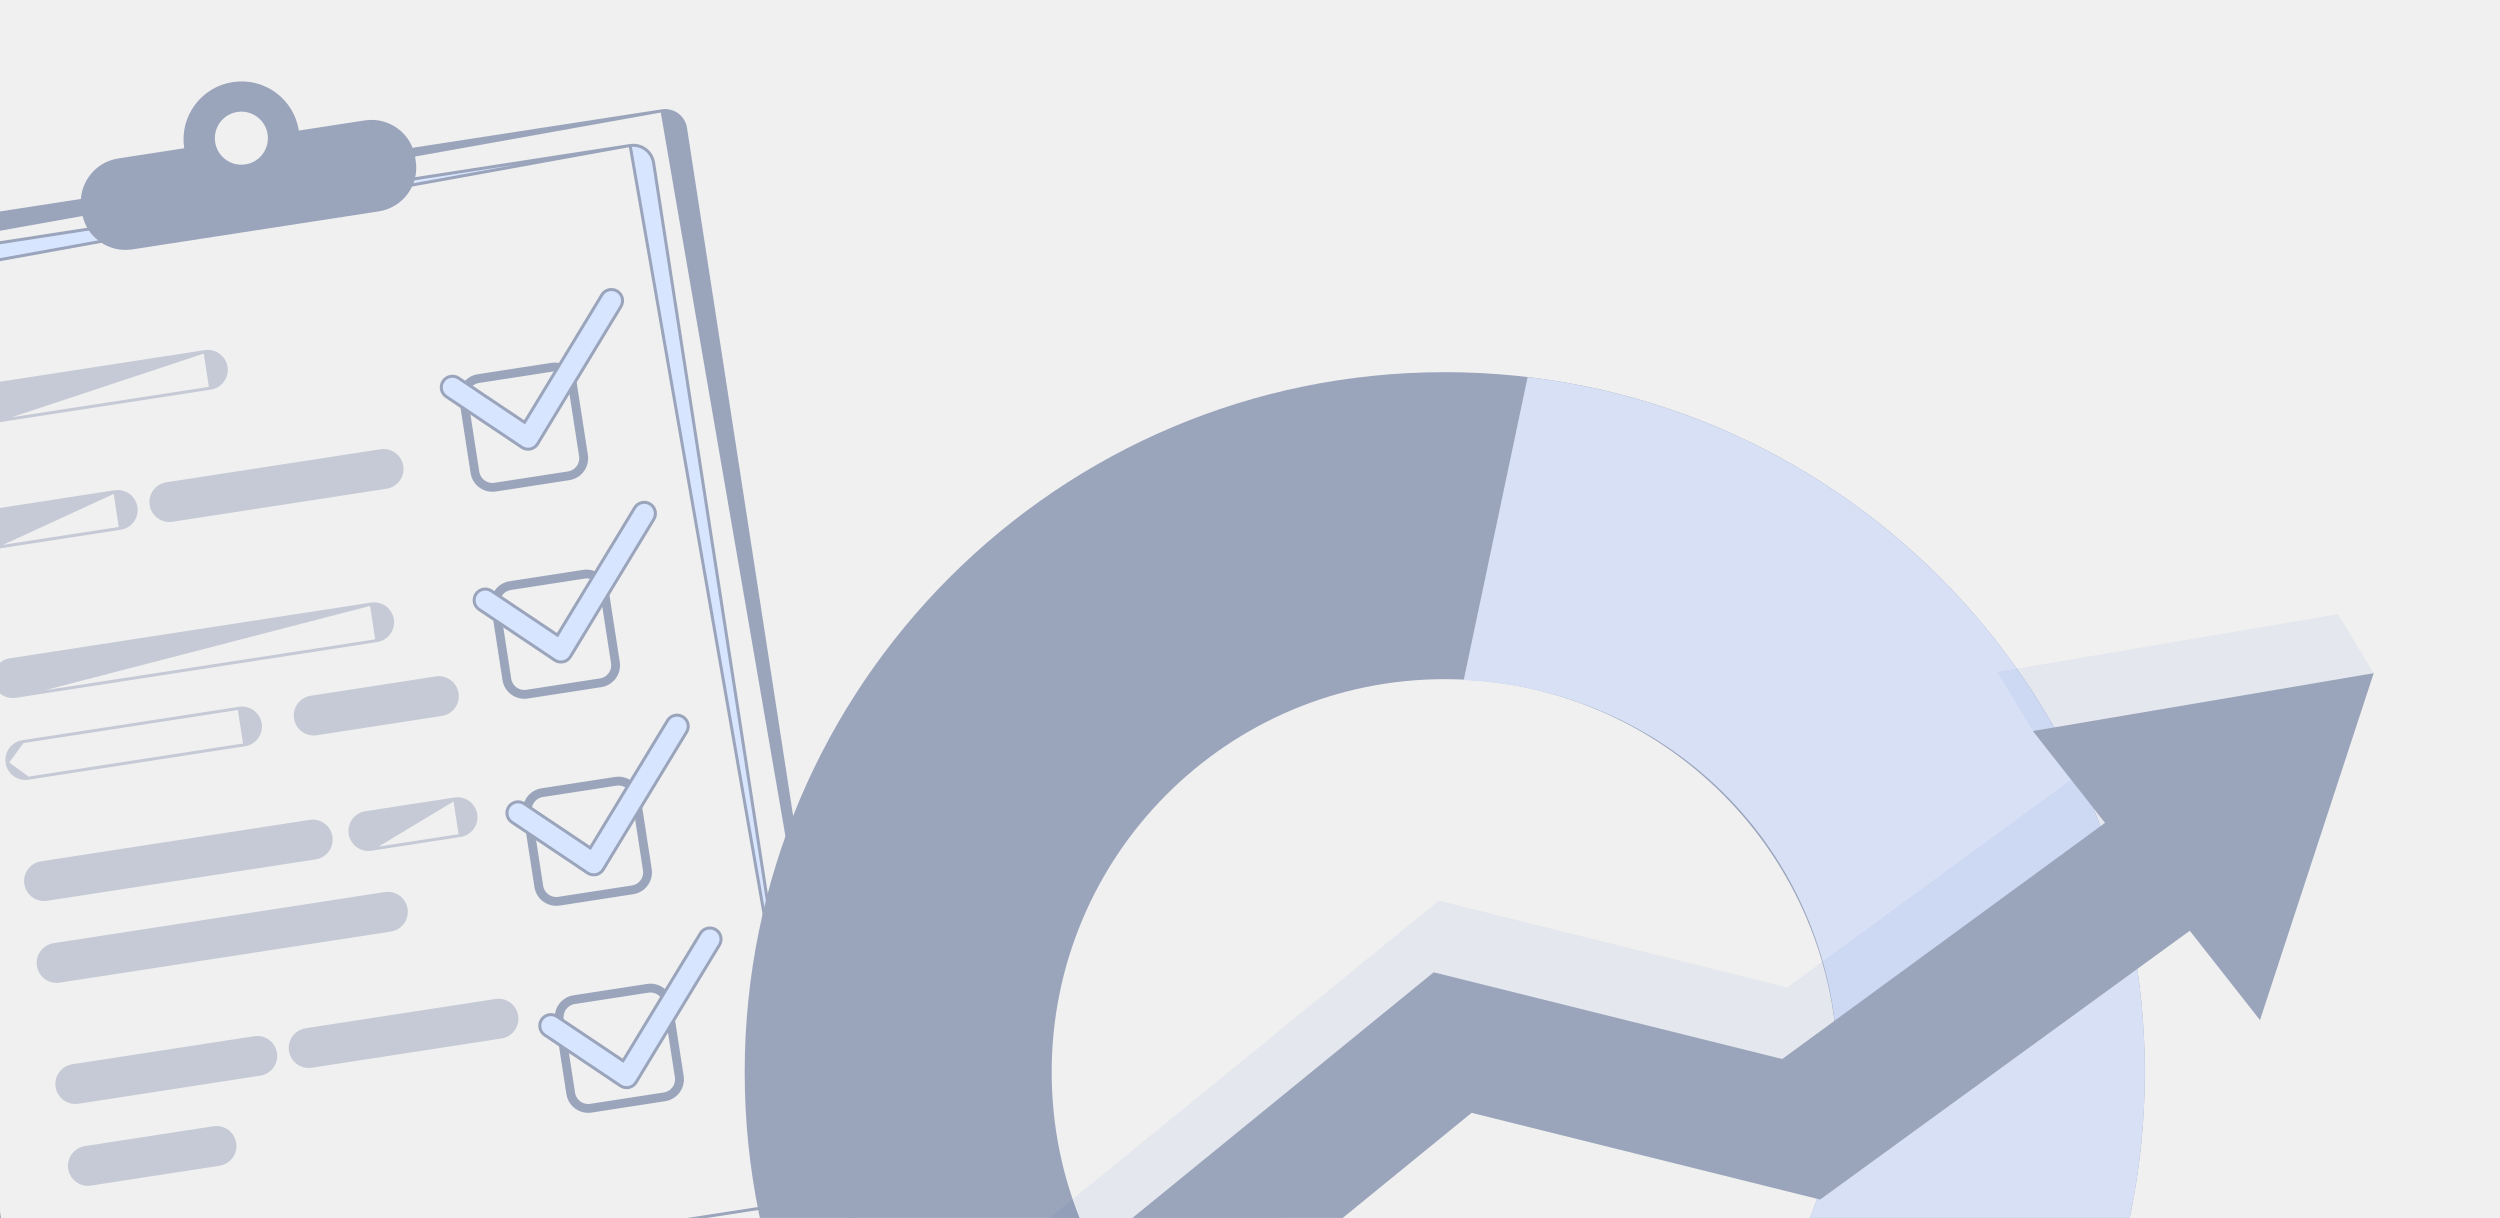
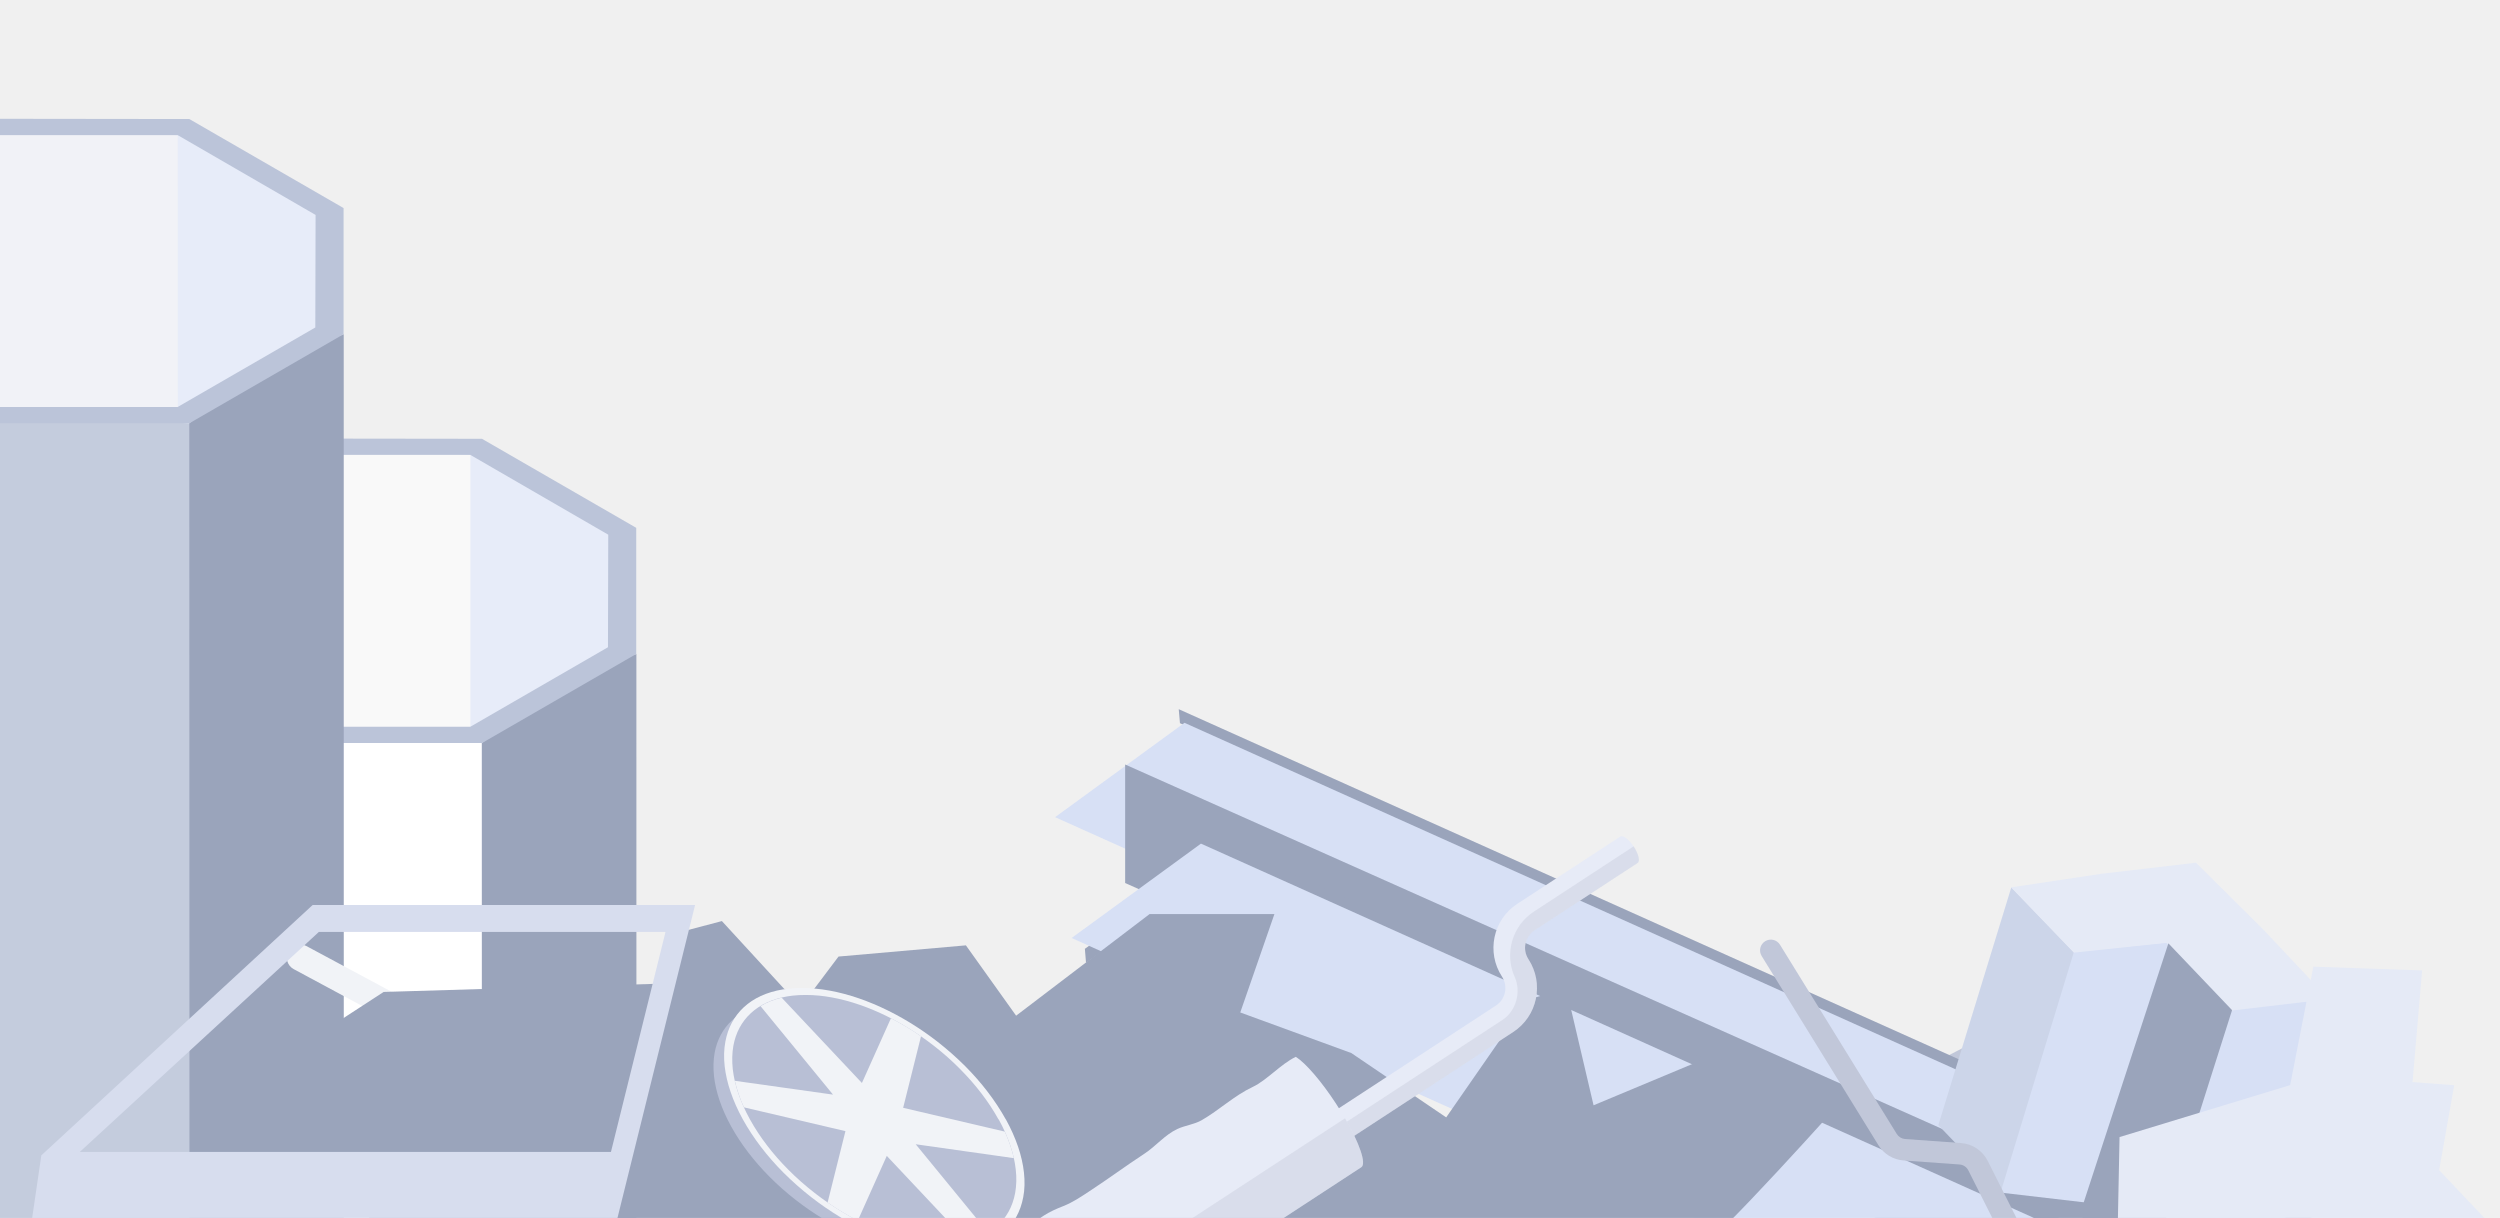
<svg xmlns="http://www.w3.org/2000/svg" width="936" height="456" viewBox="0 0 936 456" fill="none">
-   <g clip-path="url(#clip0_3169_2582)">
-     <path d="M322.407 474.249L256.646 47.929L256.646 47.928C255.987 43.732 252.053 40.852 247.857 41.493L322.407 474.249ZM322.407 474.249V474.266L322.414 474.309C323.056 478.506 320.175 482.438 315.98 483.08L315.979 483.08L5.215 531.019C5.215 531.019 5.214 531.019 5.214 531.019L322.407 474.249ZM-69.343 98.222L-3.575 524.583L-69.343 98.222ZM-69.343 98.222C-69.343 98.222 -69.343 98.221 -69.343 98.221M-69.343 98.222L-69.343 98.221M-69.343 98.221C-69.984 94.025 -67.104 90.091 -62.907 89.432C-62.907 89.432 -62.907 89.432 -62.907 89.432L247.856 41.493L-69.343 98.221Z" fill="#9AA4BB" stroke="#9AA4BB" stroke-width="1.135" />
-     <path d="M303.412 441.594L244.701 60.917L244.7 60.915C244.041 56.719 240.108 53.839 235.912 54.481L303.412 441.594ZM303.412 441.594V441.611L303.418 441.654C304.06 445.85 301.18 449.784 296.984 450.443L303.412 441.594ZM-54.023 107.004L4.695 487.741L-54.023 107.004ZM-54.023 107.004C-54.023 107.003 -54.023 107.003 -54.023 107.003M-54.023 107.004L-54.023 107.003M-54.023 107.003C-54.664 102.807 -51.784 98.873 -47.587 98.214C-47.587 98.214 -47.587 98.214 -47.587 98.214L235.911 54.481L-54.023 107.003ZM296.982 450.443L13.484 494.177C13.484 494.177 13.484 494.177 13.483 494.177L296.982 450.443Z" fill="#D8E5FE" stroke="#9AA4BB" stroke-width="1.135" />
-     <path d="M111.973 49.445L136.022 45.729V45.747L136.676 45.646C145.378 44.298 153.535 50.27 154.883 58.99L155.095 60.368L155.095 60.368C156.443 69.07 150.471 77.226 141.751 78.575L49.424 92.817L49.424 92.817C40.723 94.165 32.566 88.193 31.218 79.473C31.218 79.473 31.218 79.473 31.218 79.473L31.006 78.095L31.006 78.094C29.658 69.393 35.629 61.236 44.35 59.888L69.052 56.071L69.614 55.984L69.527 55.423C67.737 43.877 75.653 33.07 87.199 31.298L87.2 31.298C98.746 29.508 109.536 37.423 111.326 48.971L111.413 49.532L111.973 49.445ZM79.996 53.334C80.874 59.07 86.237 62.992 91.97 62.114C97.706 61.236 101.628 55.874 100.75 50.141C99.872 44.405 94.51 40.483 88.776 41.361C83.041 42.239 79.119 47.601 79.996 53.334Z" fill="#9AA4BB" stroke="#9AA4BB" stroke-width="1.135" />
-     <g opacity="0.5">
-       <path d="M-2.261 157.825L-2.26 157.825L78.845 145.315L-2.261 157.825ZM-2.261 157.825C-6.031 158.413 -9.56 155.818 -10.148 152.043C-10.735 148.274 -8.141 144.745 -4.367 144.157L-4.366 144.157L76.739 131.646L76.74 131.646M-2.261 157.825L76.74 131.646M76.74 131.646C80.51 131.059 84.038 133.654 84.627 137.428C85.214 141.197 82.62 144.726 78.846 145.315L76.74 131.646Z" fill="#9AA4BB" stroke="#9AA4BB" stroke-width="1.135" />
-       <path d="M-2.756 205.164L-2.755 205.164L45.113 197.778L-2.756 205.164ZM-2.756 205.164C-6.525 205.751 -10.054 203.156 -10.642 199.382C-11.23 195.612 -8.635 192.083 -4.86 191.495L43.007 184.109L43.008 184.109M-2.756 205.164L43.008 184.109M43.008 184.109C46.778 183.522 50.307 186.116 50.895 189.891C51.482 193.66 48.888 197.189 45.114 197.777L43.008 184.109Z" fill="#9AA4BB" stroke="#9AA4BB" stroke-width="1.135" />
-       <path d="M64.48 194.791L64.479 194.791C60.709 195.379 57.181 192.784 56.592 189.009C56.005 185.24 58.599 181.711 62.374 181.123C62.374 181.123 62.374 181.123 62.374 181.123L142.543 168.754L142.544 168.754C146.313 168.166 149.842 170.761 150.43 174.536C151.018 178.305 148.423 181.834 144.649 182.422C144.649 182.422 144.649 182.422 144.648 182.422L64.48 194.791Z" fill="#9AA4BB" stroke="#9AA4BB" stroke-width="1.135" />
-       <path d="M5.796 260.701L5.797 260.701L141.115 239.832L5.796 260.701ZM5.796 260.701C2.027 261.288 -1.502 258.693 -2.09 254.919C-2.678 251.149 -0.083 247.621 3.692 247.032L139.009 226.164L139.01 226.164M5.796 260.701L139.01 226.164M139.01 226.164C142.78 225.576 146.308 228.171 146.896 231.946C147.484 235.715 144.89 239.243 141.115 239.832L139.01 226.164Z" fill="#9AA4BB" stroke="#9AA4BB" stroke-width="1.135" />
-       <path d="M10.549 291.359L10.55 291.359L91.638 278.848L10.549 291.359ZM10.549 291.359C6.78 291.946 3.251 289.352 2.663 285.577M10.549 291.359L2.663 285.577M89.533 265.18L89.532 265.18L8.445 277.69L89.533 265.18ZM89.533 265.18C93.303 264.592 96.831 267.187 97.42 270.962C98.007 274.731 95.413 278.26 91.638 278.848L89.533 265.18ZM2.663 285.577C2.075 281.808 4.67 278.279 8.444 277.691L2.663 285.577Z" fill="#9AA4BB" stroke="#9AA4BB" stroke-width="1.135" />
-       <path d="M118.515 274.713L118.514 274.713C114.745 275.301 111.216 272.706 110.628 268.931C110.04 265.162 112.635 261.633 116.409 261.045C116.409 261.045 116.41 261.045 116.41 261.045L163.235 253.818L163.236 253.818C167.005 253.23 170.534 255.825 171.122 259.6C171.71 263.369 169.115 266.898 165.341 267.486C165.341 267.486 165.34 267.486 165.34 267.486L118.515 274.713Z" fill="#9AA4BB" stroke="#9AA4BB" stroke-width="1.135" />
-       <path d="M17.549 336.7L17.548 336.7C13.778 337.288 10.249 334.693 9.661 330.918C9.074 327.149 11.668 323.62 15.443 323.032C15.443 323.032 15.443 323.032 15.443 323.032L116.021 307.517L116.022 307.517C119.791 306.93 123.32 309.525 123.908 313.299C124.496 317.069 121.901 320.597 118.127 321.186C118.127 321.186 118.127 321.186 118.126 321.186L17.549 336.7Z" fill="#9AA4BB" stroke="#9AA4BB" stroke-width="1.135" />
-       <path d="M138.995 317.952L138.996 317.952L172.339 312.81L138.995 317.952ZM138.995 317.952C135.225 318.54 131.697 315.945 131.108 312.17C130.521 308.401 133.116 304.872 136.89 304.284L170.233 299.142L170.234 299.142M138.995 317.952L170.234 299.142M170.234 299.142C174.004 298.554 177.532 301.149 178.121 304.924C178.708 308.693 176.114 312.221 172.34 312.81L170.234 299.142Z" fill="#9AA4BB" stroke="#9AA4BB" stroke-width="1.135" />
-       <path d="M22.267 367.34L22.266 367.341C18.496 367.928 14.967 365.333 14.379 361.559C13.792 357.789 16.386 354.26 20.161 353.672L144.152 334.553L144.153 334.553C147.922 333.965 151.451 336.56 152.039 340.335C152.627 344.104 150.032 347.633 146.258 348.221C146.258 348.221 146.258 348.221 146.257 348.221L22.267 367.34Z" fill="#9AA4BB" stroke="#9AA4BB" stroke-width="1.135" />
-       <path d="M103.146 394.299L103.149 394.299C103.725 398.062 101.133 401.581 97.364 402.168L29.264 412.682L29.263 412.682C25.493 413.269 21.965 410.675 21.377 406.9C20.789 403.13 23.384 399.602 27.158 399.013C27.158 399.013 27.158 399.013 27.158 399.013L95.258 388.517L95.259 388.517C99.029 387.93 102.558 390.525 103.146 394.299Z" fill="#9AA4BB" stroke="#9AA4BB" stroke-width="1.135" />
-       <path d="M116.625 399.2L116.624 399.2C112.854 399.787 109.326 397.193 108.737 393.418C108.15 389.649 110.744 386.12 114.518 385.532C114.519 385.531 114.519 385.531 114.519 385.531L185.57 374.576L185.571 374.576C189.341 373.988 192.869 376.583 193.458 380.358C194.045 384.127 191.451 387.656 187.676 388.244C187.676 388.244 187.676 388.244 187.676 388.244L116.625 399.2Z" fill="#9AA4BB" stroke="#9AA4BB" stroke-width="1.135" />
-       <path d="M33.981 443.322L33.98 443.322C30.211 443.91 26.682 441.315 26.094 437.54C25.506 433.771 28.101 430.242 31.875 429.654C31.875 429.654 31.876 429.654 31.876 429.654L79.991 422.232L79.992 422.232C83.761 421.645 87.29 424.239 87.878 428.014C88.466 431.783 85.871 435.312 82.097 435.901C82.097 435.901 82.097 435.901 82.096 435.901L33.981 443.322Z" fill="#9AA4BB" stroke="#9AA4BB" stroke-width="1.135" />
-     </g>
-     <path d="M178.925 140.676L178.926 140.676L206.49 136.418C206.49 136.418 206.491 136.418 206.491 136.418C210.706 135.776 214.638 138.658 215.28 142.852L215.28 142.852L219.538 170.417C219.538 170.417 219.538 170.417 219.538 170.418C220.18 174.633 217.298 178.565 213.104 179.206L213.103 179.206L185.539 183.465C185.539 183.465 185.538 183.465 185.538 183.465C181.323 184.106 177.391 181.225 176.75 177.031L176.75 177.03L172.491 149.466C172.491 149.466 172.491 149.465 172.491 149.465C171.849 145.25 174.731 141.318 178.925 140.676ZM213.115 143.193C212.661 140.179 209.827 138.092 206.812 138.565C206.812 138.565 206.812 138.565 206.811 138.565L179.25 142.823C179.249 142.823 179.249 142.823 179.248 142.823C176.235 143.277 174.148 146.111 174.621 149.126C174.621 149.126 174.621 149.126 174.621 149.127L178.879 176.689C178.879 176.689 178.879 176.689 178.879 176.69C179.333 179.703 182.167 181.79 185.182 181.317C185.182 181.317 185.182 181.317 185.182 181.317L212.744 177.059C212.745 177.059 212.745 177.059 212.746 177.059C215.759 176.606 217.846 173.771 217.373 170.756C217.373 170.756 217.373 170.756 217.373 170.756L213.115 143.194C213.115 143.193 213.115 143.193 213.115 143.193Z" fill="#9AA4BB" stroke="#9AA4BB" stroke-width="1.135" />
-     <path d="M190.869 218.178L190.87 218.178L218.435 213.919C218.435 213.919 218.435 213.919 218.435 213.919C222.651 213.277 226.582 216.159 227.224 220.353L227.224 220.354L231.482 247.918C231.482 247.919 231.482 247.919 231.483 247.919C232.124 252.135 229.242 256.066 225.049 256.708L225.048 256.708L197.483 260.966C197.483 260.966 197.483 260.966 197.482 260.966C193.267 261.608 189.335 258.726 188.694 254.532L188.694 254.531L184.436 226.967C184.436 226.967 184.435 226.967 184.435 226.967C183.794 222.751 186.675 218.819 190.869 218.178ZM225.077 220.694C224.623 217.681 221.789 215.594 218.774 216.067C218.774 216.067 218.774 216.067 218.774 216.067L191.212 220.325C191.211 220.325 191.211 220.325 191.21 220.325C188.197 220.778 186.11 223.613 186.583 226.627C186.583 226.628 186.583 226.628 186.583 226.628L190.841 254.19C190.841 254.19 190.841 254.191 190.841 254.191C191.295 257.204 194.129 259.292 197.144 258.819C197.144 258.819 197.144 258.819 197.144 258.819L224.706 254.561C224.707 254.561 224.707 254.561 224.708 254.561C227.721 254.107 229.808 251.273 229.335 248.258C229.335 248.258 229.335 248.257 229.335 248.257L225.077 220.695C225.077 220.695 225.077 220.695 225.077 220.694Z" fill="#9AA4BB" stroke="#9AA4BB" stroke-width="1.135" />
-     <path d="M202.832 295.697L202.833 295.697L230.397 291.438C230.397 291.438 230.397 291.438 230.398 291.438C234.613 290.796 238.545 293.678 239.186 297.872L239.187 297.873L243.445 325.437C243.445 325.438 243.445 325.438 243.445 325.438C244.087 329.654 241.205 333.585 237.011 334.227L237.01 334.227L209.446 338.485C209.446 338.485 209.445 338.485 209.445 338.485C205.23 339.127 201.298 336.245 200.657 332.051L200.656 332.051L196.398 304.486C196.398 304.486 196.398 304.486 196.398 304.486C195.756 300.27 198.638 296.338 202.832 295.697ZM237.039 298.213C236.586 295.2 233.751 293.113 230.737 293.586C230.736 293.586 230.736 293.586 230.736 293.586L203.174 297.844C203.174 297.844 203.173 297.844 203.173 297.844C200.16 298.297 198.073 301.132 198.545 304.146C198.545 304.147 198.545 304.147 198.545 304.147L202.803 331.709C202.803 331.709 202.803 331.71 202.803 331.71C203.257 334.724 206.092 336.811 209.106 336.338C209.107 336.338 209.107 336.338 209.107 336.338L236.669 332.08C236.669 332.08 236.67 332.08 236.67 332.08C239.683 331.626 241.77 328.792 241.298 325.777C241.298 325.777 241.298 325.776 241.298 325.776L237.04 298.214C237.04 298.214 237.039 298.214 237.039 298.213Z" fill="#9AA4BB" stroke="#9AA4BB" stroke-width="1.135" />
-     <path d="M214.795 373.198L214.796 373.198L242.361 368.94C242.361 368.94 242.361 368.94 242.361 368.94C246.577 368.298 250.509 371.18 251.15 375.374L251.15 375.374L255.409 402.939C255.409 402.939 255.409 402.94 255.409 402.94C256.05 407.138 253.168 411.087 248.975 411.728L248.974 411.728L221.41 415.987C221.409 415.987 221.409 415.987 221.409 415.987C217.193 416.628 213.262 413.747 212.62 409.553L212.62 409.552L208.362 381.988C208.362 381.988 208.362 381.987 208.362 381.987C207.72 377.771 210.601 373.84 214.795 373.198ZM248.985 375.715C248.532 372.701 245.697 370.614 242.683 371.087C242.682 371.087 242.682 371.087 242.682 371.087L215.12 375.345C215.12 375.345 215.119 375.345 215.119 375.345C212.106 375.799 210.019 378.633 210.491 381.648C210.491 381.648 210.491 381.648 210.491 381.649L214.749 409.211C214.749 409.211 214.749 409.211 214.749 409.212C215.203 412.225 218.037 414.312 221.052 413.839C221.052 413.839 221.053 413.839 221.053 413.839L248.615 409.581C248.615 409.581 248.616 409.581 248.616 409.581C251.629 409.127 253.716 406.293 253.244 403.278C253.244 403.278 253.244 403.278 253.244 403.278L248.986 375.716C248.985 375.715 248.985 375.715 248.985 375.715Z" fill="#9AA4BB" stroke="#9AA4BB" stroke-width="1.135" />
-     <path d="M201.272 166.186C200.684 167.16 199.727 167.843 198.609 168.095C198.559 168.104 198.512 168.112 198.469 168.12L198.467 168.121C198.418 168.13 198.373 168.138 198.325 168.146L198.325 168.148C197.307 168.296 196.258 168.062 195.393 167.491C195.393 167.491 195.392 167.49 195.391 167.49L167.069 148.497L167.068 148.496C165.157 147.222 164.642 144.625 165.917 142.711C167.21 140.796 169.792 140.285 171.704 141.559C171.704 141.559 171.704 141.559 171.704 141.559L195.911 157.78L196.404 158.11L196.712 157.603L225.338 110.405L225.338 110.405C226.535 108.431 229.101 107.807 231.079 109.006C233.053 110.203 233.677 112.769 232.478 114.747C232.478 114.747 232.478 114.747 232.478 114.747L201.273 166.185L201.272 166.186Z" fill="#D8E5FE" stroke="#9AA4BB" stroke-width="1.135" />
-     <path d="M213.57 245.861C212.983 246.834 212.025 247.518 210.908 247.77C210.857 247.779 210.81 247.787 210.766 247.795L210.765 247.795C210.716 247.804 210.671 247.812 210.623 247.821L210.623 247.823C209.605 247.971 208.557 247.737 207.691 247.166C207.691 247.165 207.69 247.165 207.69 247.165L179.369 228.172C179.369 228.172 179.368 228.172 179.368 228.172C177.453 226.879 176.942 224.297 178.215 222.386C179.508 220.47 182.091 219.96 184.002 221.234C184.002 221.234 184.002 221.234 184.002 221.234L208.209 237.454L208.703 237.785L209.011 237.277L237.636 190.08L237.636 190.08C238.834 188.106 241.4 187.482 243.377 188.681C245.352 189.878 245.975 192.444 244.776 194.422C244.776 194.422 244.776 194.422 244.776 194.422L213.571 245.859L213.57 245.861Z" fill="#D8E5FE" stroke="#9AA4BB" stroke-width="1.135" />
-     <path d="M225.851 325.536C225.264 326.509 224.306 327.193 223.189 327.445C223.138 327.454 223.091 327.462 223.047 327.47L223.046 327.47C222.997 327.479 222.953 327.487 222.904 327.495L222.905 327.498C221.887 327.646 220.838 327.412 219.973 326.841C219.972 326.84 219.971 326.84 219.971 326.839L191.65 307.847C191.65 307.847 191.65 307.847 191.649 307.847C189.734 306.554 189.223 303.972 190.496 302.06C191.79 300.145 194.372 299.634 196.283 300.909C196.283 300.909 196.284 300.909 196.284 300.909L220.491 317.129L220.984 317.46L221.292 316.952L249.917 269.755L249.918 269.755C251.115 267.78 253.681 267.157 255.658 268.356C257.633 269.553 258.257 272.119 257.058 274.096C257.058 274.096 257.058 274.097 257.058 274.097L225.852 325.534L225.851 325.536Z" fill="#D8E5FE" stroke="#9AA4BB" stroke-width="1.135" />
-     <path d="M235.578 407.116L235.228 407.169C234.202 407.324 233.143 407.091 232.27 406.515C232.27 406.515 232.269 406.515 232.269 406.514L203.948 387.522C203.948 387.522 203.947 387.521 203.947 387.521C202.033 386.229 201.52 383.63 202.794 381.717C204.087 379.802 206.668 379.292 208.579 380.582L208.58 380.583L232.788 396.804L233.282 397.134L233.59 396.627L262.215 349.448L262.215 349.447C263.413 347.473 265.979 346.849 267.956 348.048C269.931 349.245 270.554 351.811 269.355 353.789C269.355 353.789 269.355 353.789 269.355 353.789L238.15 405.227L238.149 405.228C237.578 406.175 236.656 406.847 235.578 407.116Z" fill="#D8E5FE" stroke="#9AA4BB" stroke-width="1.135" />
-     <path d="M278.812 401.449C278.812 546.24 396.179 663.559 540.922 663.559C685.665 663.559 803.032 546.192 803.032 401.449C803.032 256.706 685.665 139.339 540.922 139.339C396.179 139.339 278.812 256.706 278.812 401.449ZM393.752 401.449C393.752 320.195 459.62 254.279 540.922 254.279C622.225 254.279 688.092 320.146 688.092 401.449C688.092 482.752 622.176 548.619 540.922 548.619C459.668 548.619 393.752 482.752 393.752 401.449Z" fill="#9AA4BB" />
-     <path d="M540.923 548.57C622.177 548.57 688.093 482.703 688.093 401.401C688.093 320.098 625.963 258.308 548.01 254.619L571.939 141.184C702.072 156.571 803.033 267.191 803.033 401.449C803.033 546.241 685.666 663.559 540.923 663.559C514.178 663.559 488.355 659.53 464.037 652.055L488.016 538.62C504.47 544.979 522.284 548.57 540.923 548.57Z" fill="#D7E0F5" />
-     <g style="mix-blend-mode:multiply" opacity="0.3">
-       <path d="M200.255 546.247L342.543 581.649L552.868 389.793L683.358 422.26L807.127 332.258L846.137 381.914L888.708 252.038L875.394 229.92L747.797 251.574L761.111 273.692L775.425 291.926L669.168 369.665L538.662 337.194L334.704 503.459L218.119 474.451L200.255 546.247Z" fill="#D7E0F5" />
-     </g>
-     <path d="M200.219 546.39L347.009 582.913L550.967 416.648L681.457 449.115L819.858 348.471L846.137 381.914L888.708 252.038L761.111 273.692L788.484 308.526L788.121 308.079L667.271 396.504L536.765 364.033L332.818 530.318L211.715 500.186L200.219 546.39Z" fill="#9AA4BB" />
+   <g clip-path="url(#clip0_3169_2580)">
+     <path d="M227.728 200.138L234.856 234.94L227.833 892.863L169.865 859.581L169.97 166.752L200.002 177.077L227.728 200.138Z" fill="#E7ECF9" />
+     <path d="M104.903 170.318L125.291 256.273L104.955 862.99L47.145 896.376L47.093 203.704L72.67 182.32L104.903 170.318Z" fill="#9AA4BB" />
+     <path d="M176.106 170.369L176.159 863.042L103.097 862.989L102.992 170.317L129.932 167.487L176.106 170.369Z" fill="#F9F9F9" />
+     <path d="M100.605 278.23L100.71 970.902L42.795 937.673L42.847 244.792L80.06 262.611L100.605 278.23Z" fill="#E7ECF9" />
+     <path d="M180.398 278.231L180.503 970.904H98.793L98.688 278.231L134.276 275.349L180.398 278.231Z" fill="white" />
+     <path d="M238.262 244.843L238.315 937.516L180.505 970.902L180.4 278.229L205.977 256.846L238.262 244.843Z" fill="#9AA4BB" />
+     <path d="M180.399 278.229L238.209 244.843V197.62L180.452 164.286L98.585 164.182L40.827 197.515L40.932 244.791L98.689 278.177H180.399V278.229ZM176.049 272.097H103.144L51.519 242.275L51.414 200.084L102.987 170.314H176.101L227.727 200.188L227.622 242.327L175.997 272.15L176.049 272.097Z" fill="#BBC4D9" />
+     <path d="M118.157 80.417L125.285 115.218L118.262 773.142L60.294 739.86L60.399 47.031L90.431 57.356L118.157 80.417Z" fill="#E7ECF9" />
+     <path d="M-6.585 50.597L13.803 136.552L-6.533 743.269L-64.343 776.656L-64.395 83.983L-38.818 62.599L-6.585 50.597Z" fill="#9AA4BB" />
+     <path d="M66.535 50.649L66.588 743.321L-6.474 743.269L-6.579 50.596L20.361 47.766L66.535 50.649Z" fill="#F1F2F7" />
+     <path d="M70.827 158.51L70.932 851.182H-10.778L-10.883 158.51L24.705 155.627L70.827 158.51Z" fill="#C4CCDD" />
+     <path d="M128.691 125.123L128.744 817.795L70.934 851.181L70.829 158.509L96.406 137.125L128.691 125.123Z" fill="#9AA4BB" />
+     <path d="M70.828 158.509L128.638 125.123V77.9L70.88 44.566L-10.986 44.461L-68.744 77.795L-68.639 125.071L-10.882 158.457H70.828V158.509ZM66.478 152.377H-6.427L-58.052 122.555L-58.157 80.363L-6.584 50.594H66.53L118.156 80.468L118.051 122.607L66.425 152.429L66.478 152.377Z" fill="#BBC4D9" />
+     <path d="M642.572 440.241L632.92 454.346L698.735 420.207L761.451 387.677C762.065 387.364 762.551 386.898 762.908 386.376C763.715 385.197 763.871 383.606 763.179 382.233C762.159 380.27 759.699 379.486 757.735 380.506L695.234 412.916L642.55 440.225L642.572 440.241Z" fill="#C1C7D9" />
+     <path d="M107.958 356.171C109.233 353.789 112.218 352.884 114.634 354.158L130.636 362.746L136.708 366L186.96 392.972H166.094L128.992 373.079L122.953 369.825L109.971 362.847C107.589 361.572 106.683 358.587 107.958 356.171Z" fill="#F1F3F7" />
+     <path d="M895.126 474.269L894.687 469L441.318 265.519L441.779 270.76L895.126 474.269Z" fill="#9AA4BB" />
+     <path d="M896.553 474.222L848.134 509.527L395.019 305.95L443.461 270.618L896.553 474.222Z" fill="#D7E0F5" />
+     <path d="M879.971 530.493L875.688 533.592L422.574 329.996L426.88 326.869L879.971 530.493Z" fill="#9AA4BB" />
+     <path d="M876.467 533.664L876.467 489.287L421.255 286.227L421.255 330.604L876.467 533.664Z" fill="#9AA4BB" />
+     <path d="M455.471 325.329L455.02 320.081L406.177 355.237L406.603 360.488L455.471 325.329Z" fill="#9AA4BB" />
+     <path d="M901.305 519.506L900.867 514.237L447.494 310.731L447.958 315.997L901.305 519.506Z" fill="#9AA4BB" />
+     <path d="M902.733 519.458L854.314 554.762L401.199 351.186L449.641 315.853L902.733 519.458Z" fill="#D7E0F5" />
+     <path d="M777.583 357.641L750.274 446.889L725.714 421.253L753.036 332.222L777.583 357.641Z" fill="#CCD5E9" />
+     <path d="M876.578 372.25L844.459 457.652L748.994 446.504L776.494 356.317L821.448 351.82L876.578 372.25Z" fill="#D7E0F5" />
+     <path d="M786.812 327.138L822.182 322.989L847.591 348.228L871.875 374.068L834.776 378.439L811.101 352.991L776.459 356.665L752.945 332.222L786.812 327.138Z" fill="#E5EAF6" />
+     <path d="M811.844 353.19L778.651 454.732L803.239 480.384L835.683 378.196L811.844 353.19Z" fill="#9AA4BB" />
+     <path d="M930.261 456.112L913.22 438.097L918.856 406.295L903.256 405.121L906.846 363.322L866.12 361.913L857.432 406.262L793.559 425.719L792.922 457.32L930.228 456.078L930.261 456.112Z" fill="#E5EAF6" />
+     <path d="M795.216 552.072C794.453 551.692 793.838 551.078 793.407 550.28L736.924 438.157C736.308 436.929 735.065 436.095 733.677 435.986L712.661 434.476C708.815 434.186 705.322 432.077 703.303 428.798L659.565 357.936C658.395 356.033 658.982 353.562 660.885 352.392C662.788 351.222 665.259 351.809 666.429 353.712L710.167 424.575C710.832 425.643 711.988 426.342 713.253 426.451L734.269 427.96C738.472 428.275 742.248 430.801 744.157 434.547L800.64 546.671C801.638 548.672 800.83 551.094 798.853 552.104C797.662 552.708 796.335 552.66 795.228 552.109L795.216 552.072Z" fill="#C1C7D9" />
+     <path d="M691.396 410.096L640.153 395.638L596.63 413.82L586.4 370.176L572.097 374.201L541.456 418.349L505.936 394.262L464.354 379.066L477.141 342.231H430.397L380.433 380.273L361.631 353.939L313.94 358.133L302.526 373.296L293.575 370.209L270.274 344.848L255.924 348.639L246.973 368.297L143.634 371.383L127.863 381.649V435.323C127.863 435.323 142.071 465.347 146.144 468.232C150.217 471.117 438.732 471.386 440.911 471.554C443.089 471.721 572.855 471.386 576.502 471.554C580.148 471.721 629.45 469.742 635.228 468.232C641.006 466.689 691.349 410.163 691.349 410.163L691.396 410.096Z" fill="#9AA4BB" />
+     <path d="M366.884 421.757C370.578 428.443 372.646 434.76 373.274 440.523C373.644 443.663 373.533 446.581 373.053 449.314C371.169 459.583 363.448 466.639 350.926 468.08C349.374 468.264 347.712 468.338 346.013 468.338C344.314 468.338 342.541 468.264 340.804 468.08C326.694 466.639 311.179 459.583 297.992 449.314C294.482 446.581 291.158 443.663 288.055 440.523C282.366 434.797 277.453 428.443 273.759 421.757C270.065 415.071 267.997 408.755 267.332 402.992C266.999 399.889 267.073 396.934 267.553 394.201C269.327 384.449 276.419 377.615 287.833 375.694C288.424 375.583 289.052 375.509 289.68 375.435C291.232 375.251 292.894 375.177 294.593 375.177C296.292 375.177 298.065 375.251 299.802 375.435C300.503 375.509 301.205 375.583 301.907 375.694C315.427 377.578 330.055 384.449 342.614 394.201C346.124 396.934 349.448 399.852 352.514 402.992C358.203 408.718 363.116 415.071 366.81 421.757H366.884Z" fill="#B8BFD5" />
+     <path d="M376.601 419.097C380.479 426.153 382.696 432.876 383.36 438.934C383.73 442.222 383.656 445.361 383.102 448.206C381.107 459.029 372.944 466.491 359.719 468.042C358.057 468.227 356.321 468.338 354.511 468.338C352.701 468.338 350.854 468.227 348.97 468.042C334.046 466.528 317.645 459.066 303.719 448.206C300.025 445.324 296.516 442.222 293.228 438.934C287.207 432.876 282.035 426.153 278.12 419.097C274.241 412.042 272.025 405.319 271.323 399.261C270.954 395.973 271.027 392.87 271.582 389.989C273.465 379.683 280.964 372.443 293.043 370.448C293.671 370.337 294.336 370.263 294.964 370.19C296.627 370.005 298.363 369.894 300.173 369.894C301.983 369.894 303.83 370.005 305.677 370.19C306.415 370.263 307.154 370.374 307.93 370.448C322.226 372.443 337.703 379.683 350.965 389.989C354.658 392.87 358.168 395.973 361.455 399.261C367.476 405.319 372.648 412.042 376.564 419.097H376.601Z" fill="#F1F3F7" />
+     <path d="M373.905 419.096C377.599 425.782 379.667 432.099 380.295 437.862C380.665 441.001 380.554 443.92 380.074 446.653C378.19 456.922 370.469 463.978 357.947 465.418C356.395 465.603 354.733 465.677 353.034 465.677C351.335 465.677 349.561 465.603 347.825 465.418C333.714 463.978 318.2 456.922 305.012 446.653C301.503 443.92 298.179 441.001 295.076 437.862C289.387 432.136 284.474 425.782 280.78 419.096C277.086 412.41 275.018 406.094 274.353 400.331C274.02 397.228 274.094 394.273 274.574 391.539C276.347 381.787 283.44 374.954 294.854 373.033C295.445 372.922 296.073 372.848 296.701 372.774C298.252 372.59 299.915 372.516 301.614 372.516C303.313 372.516 305.086 372.59 306.822 372.774C307.524 372.848 308.226 372.922 308.928 373.033C322.448 374.917 337.113 381.787 349.635 391.539C353.145 394.273 356.469 397.191 359.535 400.331C365.224 406.057 370.137 412.41 373.831 419.096H373.905Z" fill="#B8BFD5" />
+     <path d="M338.182 414.775L376.193 423.678C377.744 427.076 378.852 430.4 379.591 433.614L342.836 428.406L369.987 461.54C368.842 462.242 367.586 462.833 366.256 463.387C364.926 463.905 363.522 464.348 362.082 464.717L332.013 432.765L321.153 456.997C317.311 455.039 313.543 452.786 309.849 450.237L316.535 423.493L278.525 414.59C276.973 411.192 275.865 407.867 275.126 404.654L311.881 409.825L284.731 376.69C285.876 375.989 287.132 375.398 288.461 374.843C289.791 374.326 291.195 373.883 292.636 373.514L322.704 405.466L333.565 381.234C337.369 383.192 341.174 385.445 344.831 387.994L338.145 414.738L338.182 414.775ZM334.784 416.105L324.182 409.751L316.757 412.706L319.934 422.052L330.536 428.406L337.96 425.451L334.784 416.105Z" fill="#F1F3F7" />
+     <path d="M336.703 415.366C342.244 421.682 342.539 428.442 337.405 430.511C332.233 432.58 323.552 429.144 318.012 422.828C312.471 416.511 312.175 409.751 317.31 407.682C322.481 405.614 331.162 409.049 336.703 415.366Z" fill="#F1F3F7" />
+     <path d="M15.483 432.555L51.077 399.713L61.543 390.051L117.063 338.826H260.24L225.955 477.071L225.452 477.943L218.709 489.584L164.129 583.984H-6.691L15.483 432.488V432.555ZM228.739 431.28L249.169 348.923H119.377L69.829 394.513L59.362 404.141L29.875 431.28H228.773H228.739Z" fill="#D7DDEE" />
+     <path d="M487.975 423.582L494.449 433.478L566.541 386.378C575.632 380.441 578.182 368.23 572.244 359.139C569.896 355.516 570.902 350.651 574.525 348.303L613.104 323.11C614.11 322.439 613.473 319.721 611.661 316.971L611.594 316.87C609.816 314.186 607.602 312.576 606.629 313.213L568.051 338.407C558.96 344.345 556.41 356.556 562.348 365.647C564.696 369.27 563.69 374.134 560.067 376.482L487.975 423.615V423.582Z" fill="#E7EBF7" />
+     <path opacity="0.25" d="M494.18 426.466L497.501 431.532L566.574 386.378C575.665 380.44 578.214 368.229 572.277 359.138C569.928 355.515 570.935 350.651 574.558 348.303L613.136 323.109C614.143 322.438 613.505 319.721 611.694 316.97L611.627 316.87L574.29 341.292C566.071 346.659 563.219 357.159 567.111 365.814C569.593 371.316 567.647 378.495 562.582 381.816L494.247 426.5L494.18 426.466Z" fill="#B0B5C6" />
+     <path d="M345.304 486.65L371.773 527.141L509.683 437.001C511.662 435.727 508.978 427.977 503.577 418.685C502.537 416.907 501.397 415.062 500.189 413.183C494.62 404.662 488.817 398.02 485.16 395.672C479.491 398.389 474.358 404.428 469.024 406.944C462.114 410.198 456.511 415.599 449.936 419.389C447.051 421.033 443.831 421.301 440.845 422.677C436.081 424.891 432.794 429.118 428.433 431.969C421.422 436.565 414.913 441.396 407.835 446.025C404.615 448.139 401.663 450.152 398.107 451.561C395.456 452.6 393.008 453.674 390.592 455.251C387.405 457.331 384.554 459.612 381.702 461.926C378.314 464.711 374.121 466.656 370.531 469.24C368.015 471.051 366.271 473.534 364.023 475.513C361.675 477.559 358.622 478.767 355.972 480.243C353.02 481.853 350.068 483.698 347.216 485.409C346.613 485.778 346.009 486.214 345.371 486.717L345.304 486.65Z" fill="#E7EBF7" />
+     <path opacity="0.25" d="M371.773 527.14L509.683 437C511.662 435.725 508.978 427.976 503.577 418.684L365.667 508.823C371.068 518.149 373.752 525.865 371.773 527.14Z" fill="#B0B5C6" />
  </g>
  <defs>
-     <clipPath id="clip0_3169_2582">
+     <clipPath id="clip0_3169_2580">
      <rect width="936" height="456" fill="white" transform="matrix(-1 0 0 1 936 0)" />
    </clipPath>
  </defs>
</svg>
